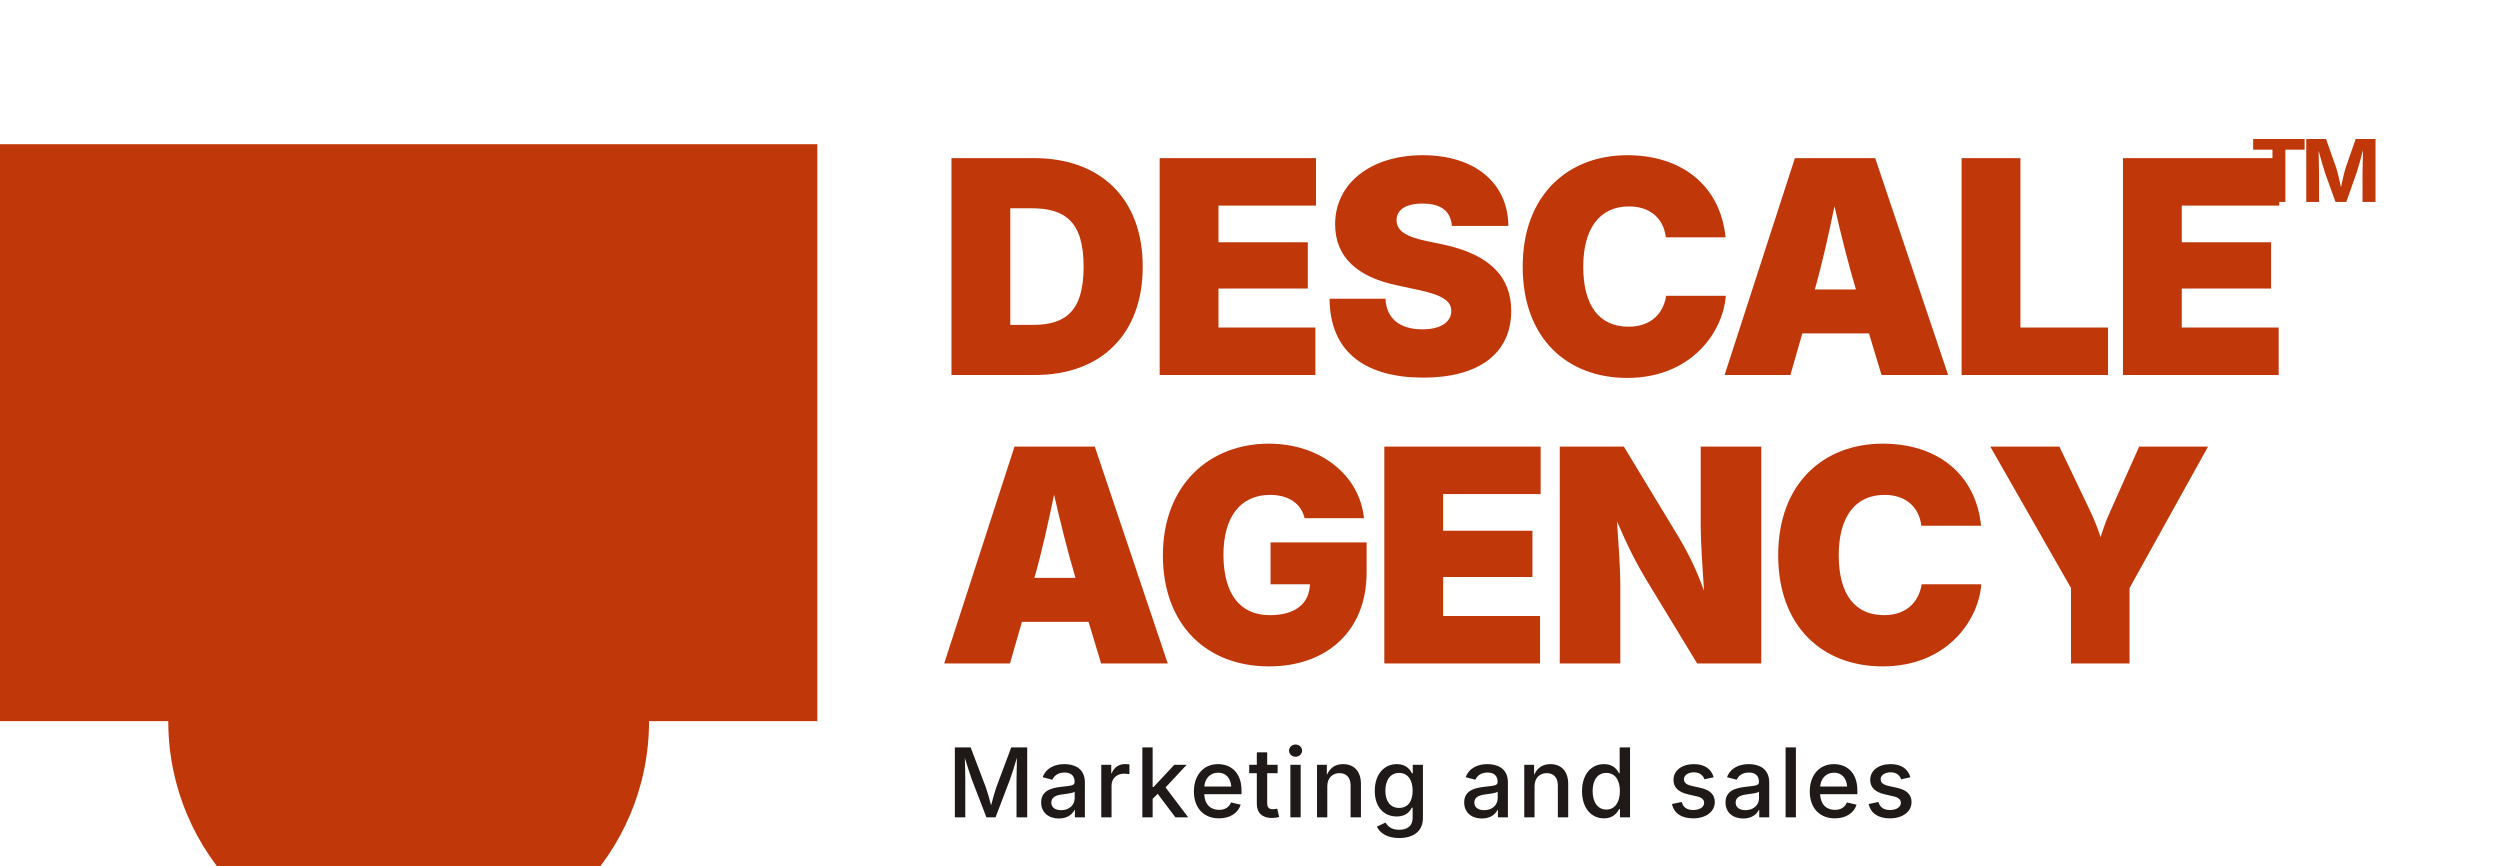
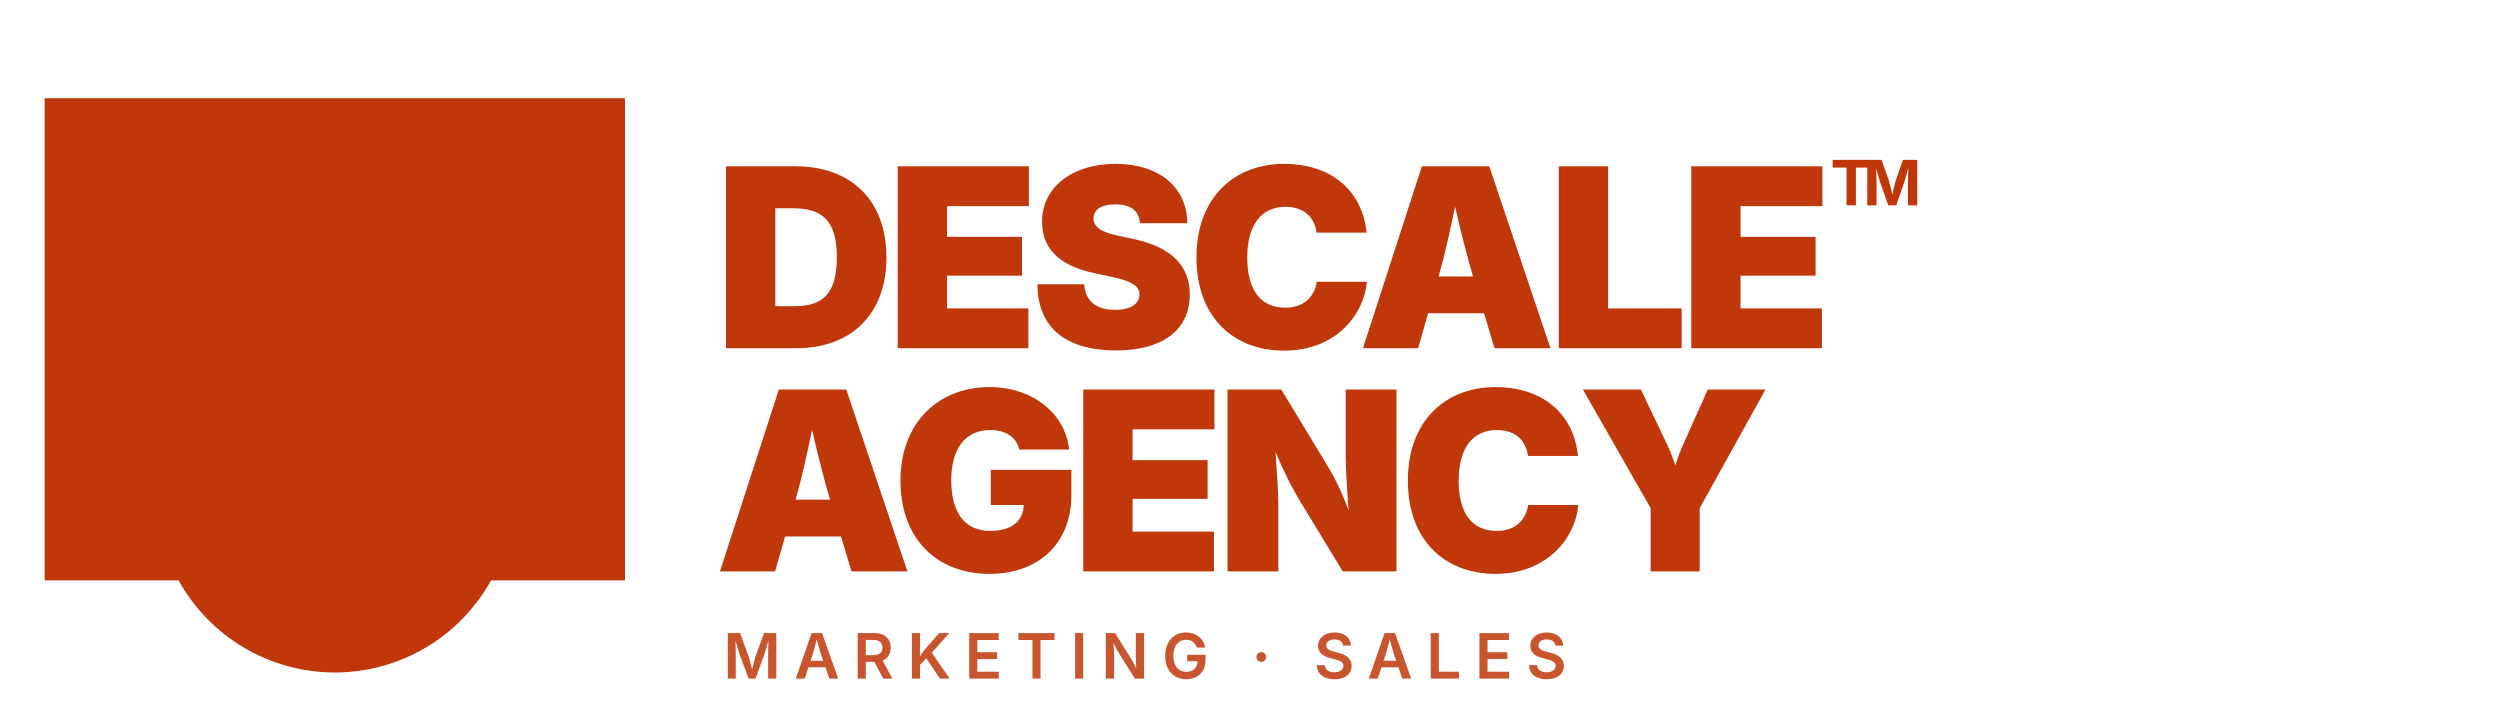
- <svg xmlns="http://www.w3.org/2000/svg" viewBox="0 0 520 180" role="img" aria-label="Descale Agency — Marketing and sales">
-   <path d="M0 30 H170 V150 H135 A50 50 0 0 1 35 150 H0 Z" fill="#C0370A" />
-   <g fill="#C0370A" font-family="Inter, 'Space Grotesk', system-ui, sans-serif" font-weight="900" letter-spacing="-1.5">
-     <text x="195" y="78" font-size="62">DESCALE</text>
-     <text x="195" y="138" font-size="62">AGENCY</text>
-     <text x="468" y="42" font-size="18" font-weight="700">TM</text>
+ <svg xmlns="http://www.w3.org/2000/svg" viewBox="0 0 560 160" role="img" aria-label="Descale Agency — Marketing and sales">
+   <path d="M10 22 H140 V130 H110 A40 40 0 0 1 40 130 H10 Z" fill="#C0370A" />
+   <g font-family="Inter, 'Space Grotesk', system-ui, sans-serif" font-weight="900" letter-spacing="-2">
+     <text x="160" y="78" font-size="56" fill="#C0370A">DESCALE</text>
+     <text x="160" y="128" font-size="56" fill="#C0370A">AGENCY</text>
+     <text x="410" y="46" font-size="14" font-weight="700" fill="#C0370A">TM</text>
  </g>
-   <text x="197" y="170" fill="#1F1A17" font-family="Inter, 'Plus Jakarta Sans', system-ui, sans-serif" font-size="20" font-weight="500" letter-spacing="0.5">Marketing and sales</text>
+   <text x="162" y="152" font-family="Inter, 'Plus Jakarta Sans', system-ui, sans-serif" font-size="14" font-weight="600" letter-spacing="3" fill="#C0370A" opacity="0.85">MARKETING · SALES</text>
</svg>
